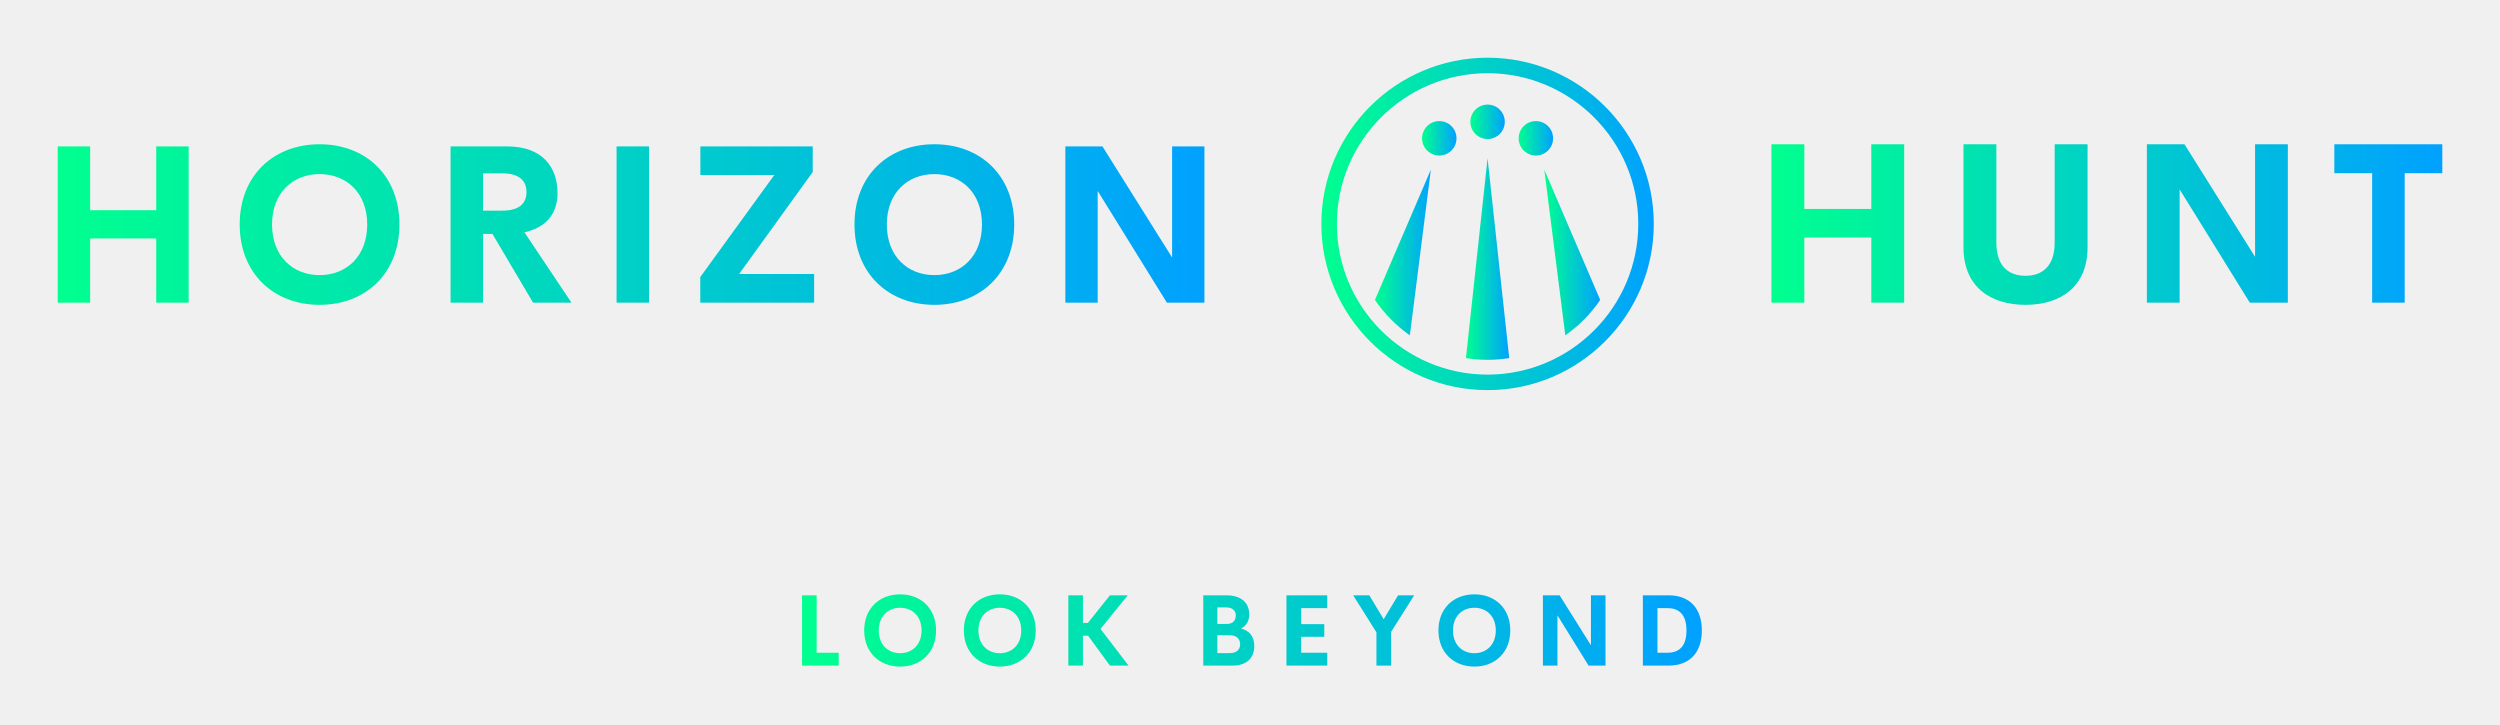
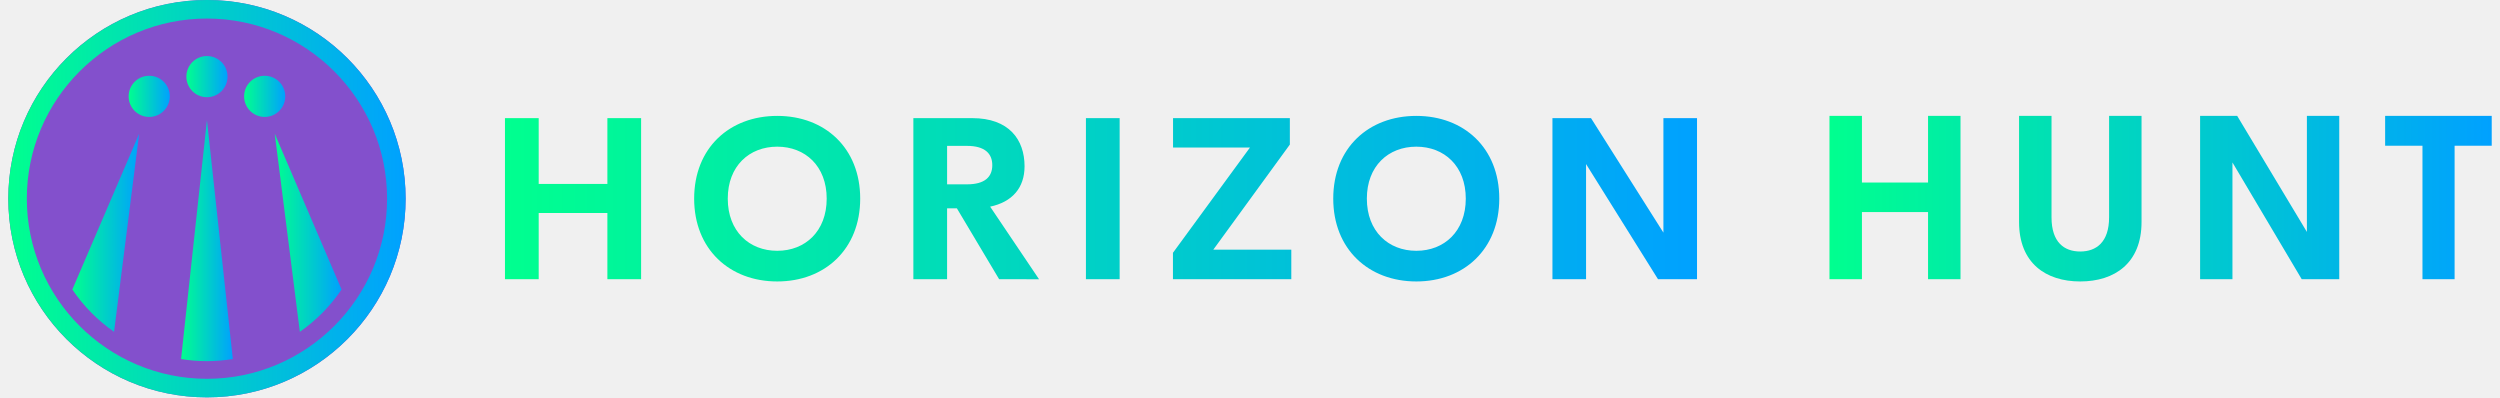
- <svg xmlns="http://www.w3.org/2000/svg" version="1.1" width="3145.185" height="911.213" viewBox="0 0 3145.185 911.213">
-   <g transform="scale(7.259269) translate(10, 10)">
-     <defs id="SvgjsDefs2320">
-       <linearGradient id="SvgjsLinearGradient2329">
-         <stop id="SvgjsStop2330" stop-color="#00ff8f" offset="0" />
-         <stop id="SvgjsStop2331" stop-color="#00a1ff" offset="1" />
-       </linearGradient>
-       <linearGradient id="SvgjsLinearGradient2332">
-         <stop id="SvgjsStop2333" stop-color="#00ff8f" offset="0" />
-         <stop id="SvgjsStop2334" stop-color="#00a1ff" offset="1" />
-       </linearGradient>
-       <linearGradient id="SvgjsLinearGradient2335">
-         <stop id="SvgjsStop2336" stop-color="#00ff8f" offset="0" />
-         <stop id="SvgjsStop2337" stop-color="#00a1ff" offset="1" />
-       </linearGradient>
-       <linearGradient id="SvgjsLinearGradient2338">
-         <stop id="SvgjsStop2339" stop-color="#00ff8f" offset="0" />
-         <stop id="SvgjsStop2340" stop-color="#00a1ff" offset="1" />
-       </linearGradient>
-     </defs>
-     <g id="SvgjsG2321" featureKey="sloganFeature-0" transform="matrix(0.8636115,0,0,0.8636115,127.4229,88.08319)" fill="url(#SvgjsLinearGradient2329)">
-       <path d="M4.756 17.412 l4.424 0 l0 2.588 l-7.354 0 l0 -14.111 l2.93 0 l0 11.523 z M21.514 20.195 c-4.15 0 -7.217 -2.832 -7.217 -7.256 c0 -4.434 3.066 -7.246 7.217 -7.246 c4.141 0 7.207 2.812 7.207 7.246 c0 4.424 -3.066 7.256 -7.207 7.256 z M21.514 17.51 c2.432 0 4.297 -1.709 4.297 -4.57 c0 -2.852 -1.865 -4.551 -4.297 -4.551 s-4.297 1.699 -4.297 4.551 c0 2.861 1.865 4.57 4.297 4.57 z M41.514 20.195 c-4.15 0 -7.217 -2.832 -7.217 -7.256 c0 -4.434 3.066 -7.246 7.217 -7.246 c4.141 0 7.207 2.812 7.207 7.246 c0 4.424 -3.066 7.256 -7.207 7.256 z M41.514 17.51 c2.432 0 4.297 -1.709 4.297 -4.57 c0 -2.852 -1.865 -4.551 -4.297 -4.551 s-4.297 1.699 -4.297 4.551 c0 2.861 1.865 4.57 4.297 4.57 z M63.614 20 l-4.385 -5.996 l-1.035 0 l0 5.996 l-2.93 0 l0 -14.111 l2.93 0 l0 5.547 l0.996 0 l4.424 -5.547 l3.574 0 l-5.469 6.748 l5.635 7.363 l-3.74 0 z M89.922 12.549 c1.592 0.439 2.656 1.484 2.656 3.496 c0 2.383 -1.445 3.955 -4.424 3.955 l-5.811 0 l0 -14.111 l4.57 0 c3.047 0 4.648 1.465 4.648 3.867 c0 1.24 -0.537 2.256 -1.641 2.793 z M86.943 8.32 l-1.777 0 l0 3.32 l1.904 0 c1.25 0 1.797 -0.742 1.797 -1.699 c0 -0.938 -0.615 -1.621 -1.924 -1.621 z M87.607 17.49 c1.582 0 2.129 -0.85 2.129 -1.768 c0 -0.938 -0.537 -1.826 -2.188 -1.826 l-2.383 0 l0 3.594 l2.441 0 z M107.217 8.467 l-5.234 0 l0 3.203 l4.639 0 l0 2.549 l-4.639 0 l0 3.193 l5.234 0 l0 2.588 l-8.184 0 l0 -14.111 l8.184 0 l0 2.578 z M124.668 5.889 l-4.639 7.354 l0 6.758 l-2.939 0 l0 -6.689 l-4.668 -7.422 l3.242 0 l2.881 4.805 l2.891 -4.805 l3.232 0 z M136.748 20.195 c-4.15 0 -7.217 -2.832 -7.217 -7.256 c0 -4.434 3.066 -7.246 7.217 -7.246 c4.141 0 7.207 2.812 7.207 7.246 c0 4.424 -3.066 7.256 -7.207 7.256 z M136.748 17.51 c2.432 0 4.297 -1.709 4.297 -4.57 c0 -2.852 -1.865 -4.551 -4.297 -4.551 s-4.297 1.699 -4.297 4.551 c0 2.861 1.865 4.57 4.297 4.57 z M160.137 5.889 l2.92 0 l0 14.111 l-3.389 0 l-6.25 -10.088 l0 10.088 l-2.92 0 l0 -14.111 l3.35 0 l6.289 10.029 l0 -10.029 z M170.557 20 l0 -14.111 l5.107 0 c4.502 0 6.729 2.832 6.729 7.051 c0 4.229 -2.227 7.061 -6.729 7.061 l-5.107 0 z M173.486 17.412 l2.031 0 c2.598 0 3.789 -1.621 3.789 -4.473 s-1.191 -4.473 -3.789 -4.473 l-2.031 0 l0 8.945 z" />
-     </g>
-     <g id="SvgjsG2322" featureKey="nameLeftFeature-0" transform="matrix(1.919137,0,0,1.919137,-3.505302,4.073757)" fill="url(#SvgjsLinearGradient2332)">
-       <path d="M10.723 5.889 l2.93 0 l0 14.111 l-2.93 0 l0 -5.801 l-5.967 0 l0 5.801 l-2.93 0 l0 -14.111 l2.93 0 l0 5.762 l5.967 0 l0 -5.762 z M25.479 20.195 c-4.15 0 -7.217 -2.832 -7.217 -7.256 c0 -4.434 3.066 -7.246 7.217 -7.246 c4.141 0 7.207 2.812 7.207 7.246 c0 4.424 -3.066 7.256 -7.207 7.256 z M25.479 17.51 c2.432 0 4.297 -1.709 4.297 -4.57 c0 -2.852 -1.865 -4.551 -4.297 -4.551 s-4.297 1.699 -4.297 4.551 c0 2.861 1.865 4.57 4.297 4.57 z M44.756 20 l-3.672 -6.211 l-0.85 0 l0 6.211 l-2.93 0 l0 -14.111 l5.117 0 c3.193 0 4.541 1.885 4.541 4.219 c0 1.895 -1.074 3.125 -2.988 3.535 l4.248 6.357 l-3.467 0 z M40.234 8.32 l0 3.369 l1.728 0 c1.562 0 2.197 -0.664 2.197 -1.68 c0 -1.006 -0.635 -1.69 -2.197 -1.69 l-1.728 0 z M52.295 20 l0 -14.111 l2.93 0 l0 14.111 l-2.93 0 z M63.359 17.412 l6.777 0 l0 2.588 l-10.283 0 l0 -2.314 l6.689 -9.219 l-6.68 0 l0 -2.578 l10.146 0 l0 2.314 z M80.996 20.195 c-4.15 0 -7.217 -2.832 -7.217 -7.256 c0 -4.434 3.066 -7.246 7.217 -7.246 c4.141 0 7.207 2.812 7.207 7.246 c0 4.424 -3.066 7.256 -7.207 7.256 z M80.996 17.51 c2.432 0 4.297 -1.709 4.297 -4.57 c0 -2.852 -1.865 -4.551 -4.297 -4.551 s-4.297 1.699 -4.297 4.551 c0 2.861 1.865 4.57 4.297 4.57 z M102.461 5.889 l2.92 0 l0 14.111 l-3.389 0 l-6.25 -10.088 l0 10.088 l-2.92 0 l0 -14.111 l3.35 0 l6.289 10.029 l0 -10.029 z" />
-     </g>
-     <g id="SvgjsG2323" featureKey="inlineSymbolFeature-0" transform="matrix(0.6720502,0,0,0.6720502,214.2029,-4.797094)" fill="url(#SvgjsLinearGradient2335)">
-       <g>
-         <path d="M50,92.862C26.365,92.862,7.138,73.634,7.138,50C7.138,26.366,26.365,7.138,50,7.138c23.635,0,42.862,19.228,42.862,42.861   C92.862,73.634,73.635,92.862,50,92.862z M50,11.138c-21.429,0-38.862,17.434-38.862,38.861c0,21.429,17.433,38.862,38.862,38.862   S88.862,71.428,88.862,50C88.862,28.572,71.428,11.138,50,11.138z" />
-         <circle cx="50" cy="23.668" r="4.44" />
-         <circle cx="37.544" cy="27.926" r="4.44" />
-         <circle cx="62.456" cy="27.926" r="4.44" />
-         <path d="M50,85.049c1.9,0,3.763-0.157,5.582-0.45L50,33.063l-5.582,51.537C46.237,84.892,48.1,85.049,50,85.049z" />
-         <path d="M29.959,78.729L35.375,36L20.957,69.6C23.372,73.167,26.431,76.261,29.959,78.729z" />
-         <path d="M70.041,78.729L64.625,36l14.418,33.6C76.628,73.167,73.569,76.261,70.041,78.729z" />
-       </g>
-     </g>
-     <g id="SvgjsG2324" featureKey="nameRightFeature-0" transform="matrix(1.945348,0,0,1.945348,279.5976,3.544406)" fill="url(#SvgjsLinearGradient2338)">
-       <path d="M17.842 5.889 l2.93 0 l0 14.111 l-2.93 0 l0 -5.801 l-5.967 0 l0 5.801 l-2.93 0 l0 -14.111 l2.93 0 l0 5.762 l5.967 0 l0 -5.762 z M31.572 20.195 c-3.096 0 -5.518 -1.582 -5.518 -5.137 l0 -9.17 l2.93 0 l0 8.77 c0 2.148 1.143 2.949 2.588 2.949 c1.455 0 2.607 -0.811 2.607 -2.949 l0 -8.77 l2.93 0 l0 9.17 c0 3.555 -2.432 5.137 -5.537 5.137 z M52.031 5.889 l2.92 0 l0 14.111 l-3.389 0 l-6.25 -10.088 l0 10.088 l-2.92 0 l0 -14.111 l3.35 0 l6.289 10.029 l0 -10.029 z M68.711 5.889 l0 2.578 l-3.35 0 l0 11.533 l-2.9 0 l0 -11.533 l-3.369 0 l0 -2.578 l9.619 0 z" />
-     </g>
+ <svg xmlns="http://www.w3.org/2000/svg" width="151" height="24" viewBox="0 0 151 24" fill="none">
+   <g id="HH logo full/dark" clip-path="url(#clip0_68_3710)">
+     <path id="Vector" d="M12.5 24C19.127 24 24.5 18.627 24.5 12C24.5 5.373 19.127 0 12.5 0C5.873 0 0.5 5.373 0.5 12C0.5 18.627 5.873 24 12.5 24Z" fill="#8350CC" />
+     <path id="Vector_2" d="M12.5 24C5.883 24 0.5 18.617 0.5 12C0.5 5.383 5.883 0 12.5 0C19.117 0 24.5 5.383 24.5 12C24.5 18.617 19.117 24 12.5 24ZM12.5 1.12C6.501 1.12 1.62 6.001 1.62 12C1.62 17.999 6.501 22.88 12.5 22.88C18.499 22.88 23.38 17.999 23.38 12C23.38 6.001 18.499 1.12 12.5 1.12Z" fill="url(#paint0_linear_68_3710)" />
+     <path id="Vector_3" d="M12.5 5.871C13.187 5.871 13.743 5.314 13.743 4.628C13.743 3.941 13.187 3.385 12.5 3.385C11.813 3.385 11.257 3.941 11.257 4.628C11.257 5.314 11.813 5.871 12.5 5.871Z" fill="url(#paint1_linear_68_3710)" />
+     <path id="Vector_4" d="M9.013 7.063C9.699 7.063 10.256 6.506 10.256 5.82C10.256 5.133 9.699 4.577 9.013 4.577C8.326 4.577 7.77 5.133 7.77 5.82C7.77 6.506 8.326 7.063 9.013 7.063Z" fill="url(#paint2_linear_68_3710)" />
+     <path id="Vector_5" d="M15.987 7.063C16.674 7.063 17.23 6.506 17.23 5.82C17.23 5.133 16.674 4.577 15.987 4.577C15.301 4.577 14.744 5.133 14.744 5.82C14.744 6.506 15.301 7.063 15.987 7.063Z" fill="url(#paint3_linear_68_3710)" />
+     <path id="Vector_6" d="M12.5 21.813C13.032 21.813 13.553 21.769 14.063 21.687L12.5 7.258L10.937 21.687C11.447 21.769 11.968 21.813 12.5 21.813Z" fill="url(#paint4_linear_68_3710)" />
+     <path id="Vector_7" d="M6.889 20.043L8.405 8.08L4.369 17.487C5.045 18.486 5.901 19.352 6.889 20.043Z" fill="url(#paint5_linear_68_3710)" />
+     <path id="Vector_8" d="M18.111 20.043L16.595 8.08L20.631 17.487C19.955 18.486 19.099 19.352 18.111 20.043Z" fill="url(#paint6_linear_68_3710)" />
+     <path id="Vector_9" d="M36.686 7.135H38.723V16.865H36.686V12.865H32.537V16.865H30.5V7.135H32.537V11.108H36.686V7.135ZM46.945 17C44.059 17 41.927 15.047 41.927 11.997C41.927 8.939 44.059 7 46.945 7C49.824 7 51.956 8.939 51.956 11.997C51.956 15.047 49.824 17 46.945 17ZM46.945 15.148C48.636 15.148 49.932 13.97 49.932 11.997C49.932 10.03 48.636 8.859 46.945 8.859C45.254 8.859 43.957 10.03 43.957 11.997C43.957 13.97 45.254 15.148 46.945 15.148ZM60.348 16.865L57.795 12.582H57.204V16.865H55.167V7.135H58.725C60.946 7.135 61.883 8.435 61.883 10.044C61.883 11.35 61.136 12.199 59.805 12.482L62.758 16.866L60.348 16.865ZM57.205 8.811V11.134H58.406C59.493 11.134 59.934 10.677 59.934 9.976C59.934 9.283 59.493 8.811 58.406 8.811L57.205 8.811ZM65.59 16.865V7.135H67.627V16.865H65.59ZM73.283 15.081H77.995V16.865H70.846V15.269L75.497 8.912H70.852V7.135H77.907V8.731L73.283 15.081ZM85.546 17C82.66 17 80.528 15.047 80.528 11.997C80.528 8.939 82.66 7 85.546 7C88.424 7 90.556 8.939 90.556 11.997C90.556 15.047 88.424 17 85.546 17ZM85.546 15.148C87.236 15.148 88.533 13.97 88.533 11.997C88.533 10.03 87.236 8.859 85.546 8.859C83.855 8.859 82.558 10.03 82.558 11.997C82.558 13.97 83.855 15.148 85.546 15.148ZM100.47 7.135H102.5V16.865H100.144L95.798 9.909V16.865H93.768V7.135H96.097L100.47 14.05V7.135Z" fill="url(#paint7_linear_68_3710)" />
+     <path id="Vector_10" d="M116.454 7H118.415V16.863H116.454V12.809H112.461V16.863H110.5V7H112.461V11.027H116.454V7ZM125.644 17C123.572 17 121.951 15.894 121.951 13.41V7H123.912V13.13C123.912 14.631 124.676 15.191 125.644 15.191C126.617 15.191 127.389 14.625 127.389 13.13V7H129.349V13.41C129.349 15.894 127.722 17 125.644 17ZM139.337 7H141.291V16.863H139.023L134.84 9.812V16.863H132.886V7H135.127L139.337 14.01V7ZM150.5 7V8.802H148.258V16.864H146.317V8.802H144.062V7H150.5Z" fill="url(#paint8_linear_68_3710)" />
  </g>
+   <defs>
+     <linearGradient id="paint0_linear_68_3710" x1="0.5" y1="0" x2="24.5" y2="0" gradientUnits="userSpaceOnUse">
+       <stop stop-color="#00FF8F" />
+       <stop offset="1" stop-color="#00A1FF" />
+     </linearGradient>
+     <linearGradient id="paint1_linear_68_3710" x1="11.257" y1="3.385" x2="13.743" y2="3.385" gradientUnits="userSpaceOnUse">
+       <stop stop-color="#00FF8F" />
+       <stop offset="1" stop-color="#00A1FF" />
+     </linearGradient>
+     <linearGradient id="paint2_linear_68_3710" x1="7.77" y1="4.577" x2="10.256" y2="4.577" gradientUnits="userSpaceOnUse">
+       <stop stop-color="#00FF8F" />
+       <stop offset="1" stop-color="#00A1FF" />
+     </linearGradient>
+     <linearGradient id="paint3_linear_68_3710" x1="14.744" y1="4.577" x2="17.23" y2="4.577" gradientUnits="userSpaceOnUse">
+       <stop stop-color="#00FF8F" />
+       <stop offset="1" stop-color="#00A1FF" />
+     </linearGradient>
+     <linearGradient id="paint4_linear_68_3710" x1="10.937" y1="7.258" x2="14.063" y2="7.258" gradientUnits="userSpaceOnUse">
+       <stop stop-color="#00FF8F" />
+       <stop offset="1" stop-color="#00A1FF" />
+     </linearGradient>
+     <linearGradient id="paint5_linear_68_3710" x1="4.369" y1="8.08" x2="8.405" y2="8.08" gradientUnits="userSpaceOnUse">
+       <stop stop-color="#00FF8F" />
+       <stop offset="1" stop-color="#00A1FF" />
+     </linearGradient>
+     <linearGradient id="paint6_linear_68_3710" x1="16.595" y1="8.08" x2="20.631" y2="8.08" gradientUnits="userSpaceOnUse">
+       <stop stop-color="#00FF8F" />
+       <stop offset="1" stop-color="#00A1FF" />
+     </linearGradient>
+     <linearGradient id="paint7_linear_68_3710" x1="30.5" y1="7" x2="102.5" y2="7" gradientUnits="userSpaceOnUse">
+       <stop stop-color="#00FF8F" />
+       <stop offset="1" stop-color="#00A1FF" />
+     </linearGradient>
+     <linearGradient id="paint8_linear_68_3710" x1="110.5" y1="7" x2="150.5" y2="7" gradientUnits="userSpaceOnUse">
+       <stop stop-color="#00FF8F" />
+       <stop offset="1" stop-color="#00A1FF" />
+     </linearGradient>
+     <clipPath id="clip0_68_3710">
+       <rect width="150" height="24" fill="white" transform="translate(0.5)" />
+     </clipPath>
+   </defs>
</svg>
